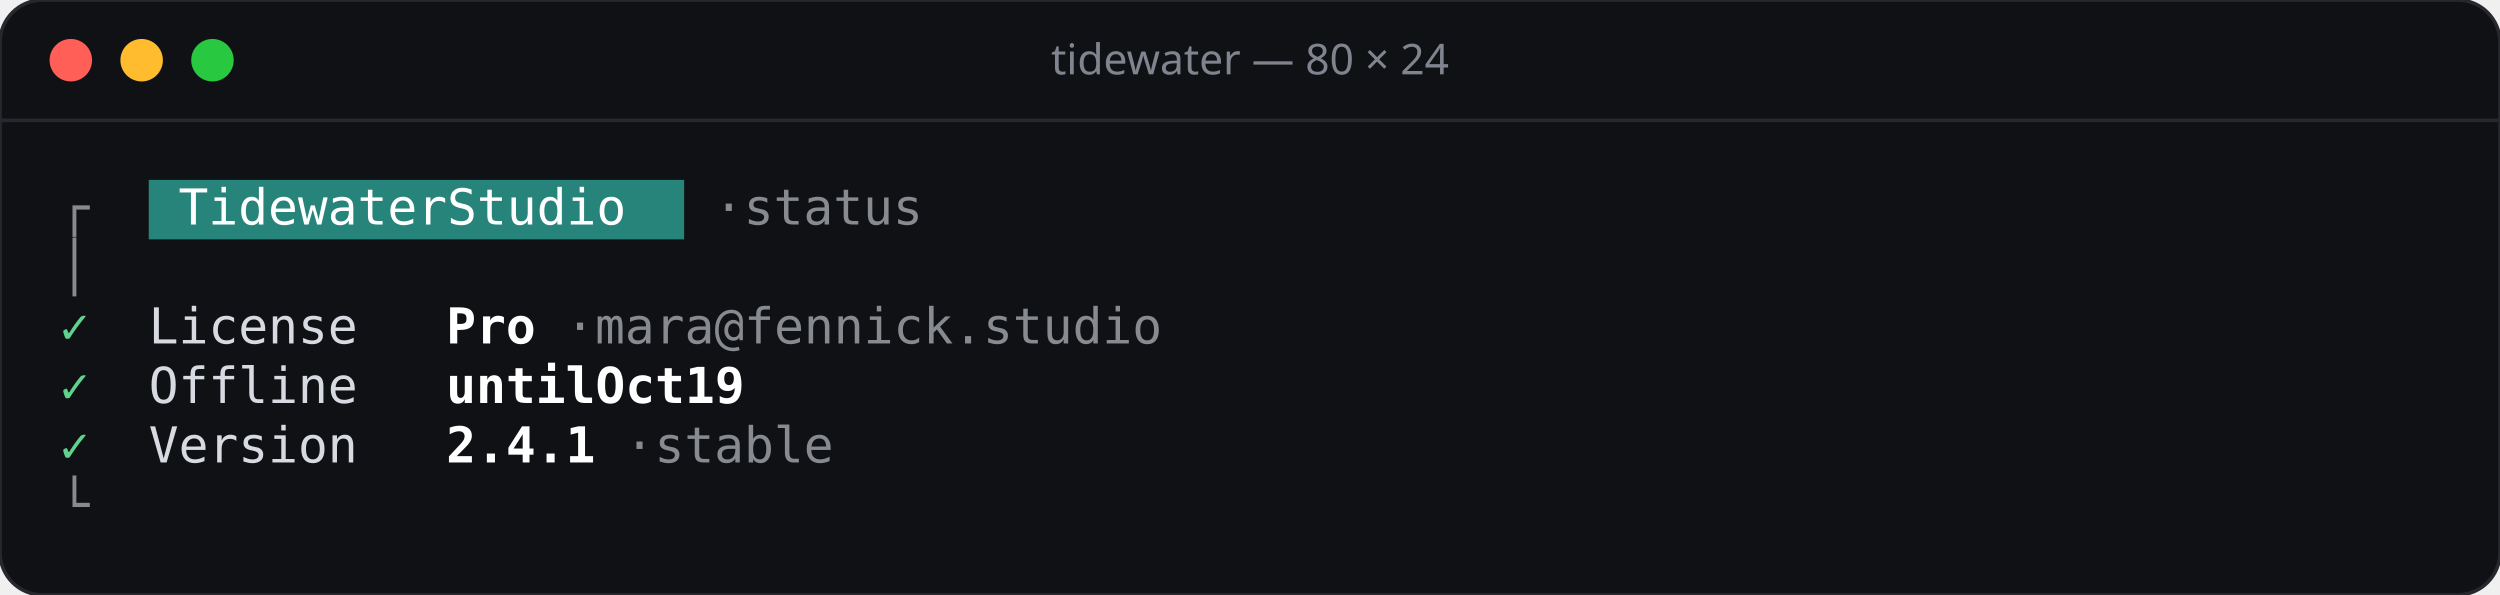
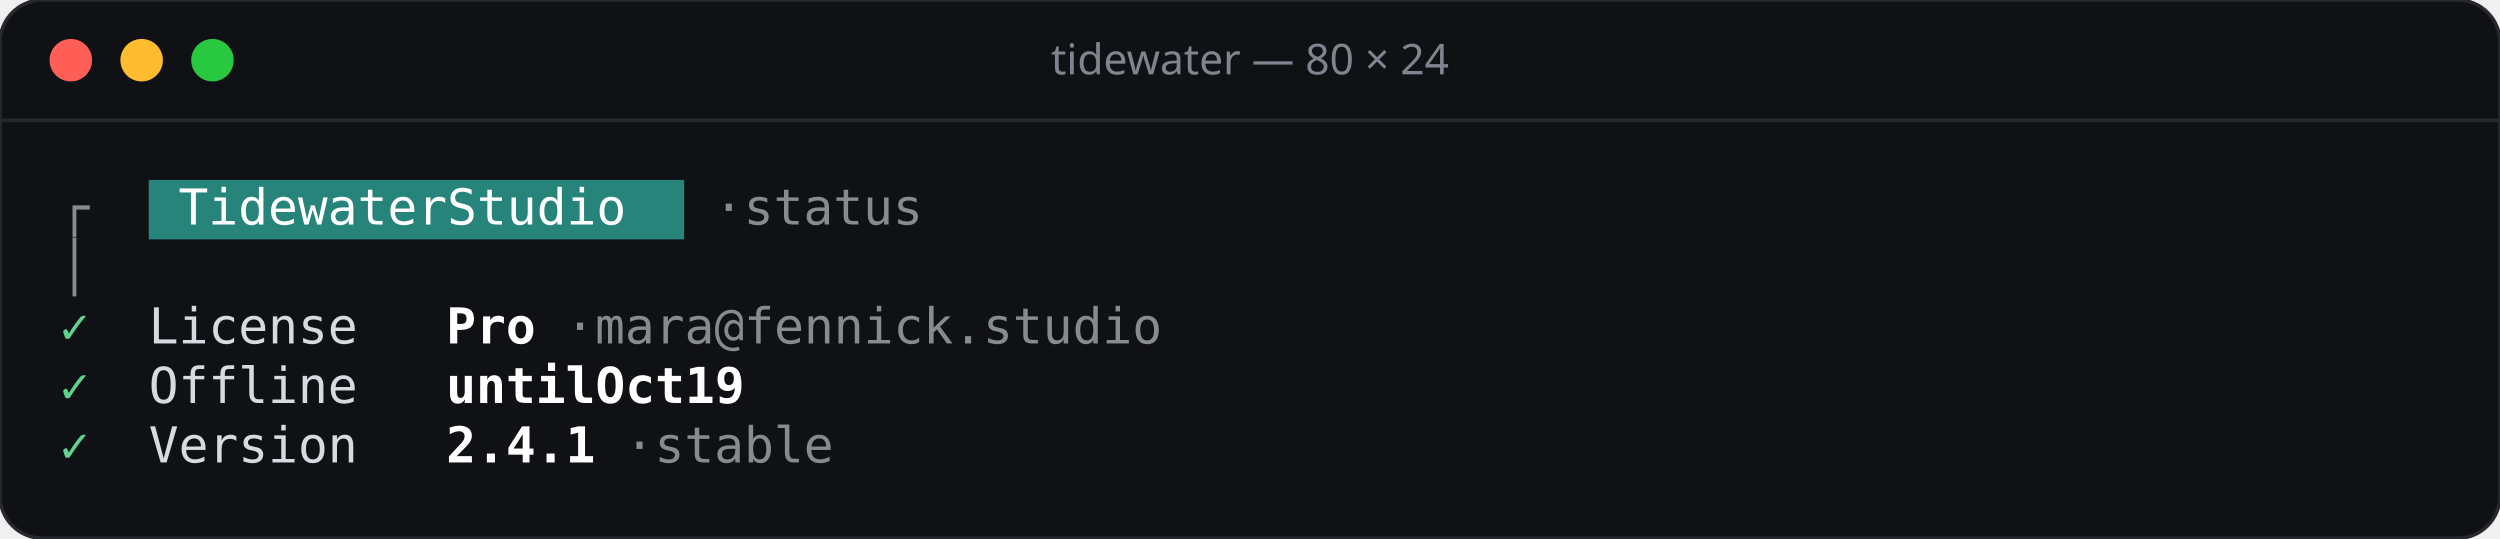
- <svg xmlns="http://www.w3.org/2000/svg" width="706" height="168" viewBox="0 0 706 168">
-   <rect width="706" height="168" rx="12" fill="#101114" stroke="#26282e" />
+ <svg xmlns="http://www.w3.org/2000/svg" width="706" height="152" viewBox="0 0 706 152">
+   <rect width="706" height="152" rx="12" fill="#101114" stroke="#26282e" />
  <line x1="0" y1="34" x2="706" y2="34" stroke="#26282e" />
  <circle cx="20" cy="17" r="6" fill="#ff5f57" />
  <circle cx="40" cy="17" r="6" fill="#febc2e" />
  <circle cx="60" cy="17" r="6" fill="#28c840" />
  <text x="353" y="21" text-anchor="middle" font-family="Rubik, system-ui, sans-serif" font-size="12" font-weight="500" fill="#7f848e">tidewater — 80 × 24</text>
  <g font-family="'JetBrains Mono', ui-monospace, monospace" font-size="14">
    <rect x="42.0" y="50.8" width="151.2" height="16.8" fill="#26847a" />
    <text x="16.8" y="63.4" fill="#878a8e">┌</text>
    <text x="50.4 58.8 67.2 75.6 84.0 92.4 100.8 109.2 117.6 134.4 142.8 151.2 159.6 168.0 176.4" y="63.4" fill="#ffffff">TidewaterStudio</text>
    <text x="201.6 218.4 226.8 235.2 243.6 252.0 260.4" y="63.4" fill="#878a8e">·status</text>
    <text x="16.8" y="80.2" fill="#878a8e">│</text>
    <text x="16.8" y="97.0" fill="#5fd38d">✓</text>
    <text x="42.0 50.4 58.8 67.2 75.6 84.0 92.4" y="97.0" fill="#d7dae0">License</text>
    <text x="126.0 134.4 142.8" y="97.0" fill="#ffffff" font-weight="600">Pro</text>
    <text x="159.6 176.4 184.8 193.2 201.6 210.0 218.4 226.8 235.2 243.6 252.0 260.4 268.8 277.2 285.6 294.0 302.4 310.8 319.2 327.6" y="97.0" fill="#878a8e">·mara@fennick.studio</text>
    <text x="16.8" y="113.8" fill="#5fd38d">✓</text>
    <text x="42.0 50.4 58.8 67.2 75.6 84.0 92.4" y="113.8" fill="#d7dae0">Offline</text>
    <text x="126.0 134.4 142.8 151.2 159.6 176.4 184.8 193.2 210.0 218.4" y="113.8" fill="#ffffff" font-weight="600">untilOct19</text>
    <text x="16.8" y="130.6" fill="#5fd38d">✓</text>
    <text x="42.0 50.4 58.8 67.2 75.6 84.0 92.4" y="130.6" fill="#d7dae0">Version</text>
    <text x="126.0 134.4 142.8 151.2 159.6" y="130.6" fill="#ffffff" font-weight="600">2.4.1</text>
    <text x="176.4 193.2 201.6 210.0 218.4 226.8 235.2" y="130.6" fill="#878a8e">·stable</text>
-     <text x="16.8" y="147.4" fill="#878a8e">└</text>
  </g>
</svg>
